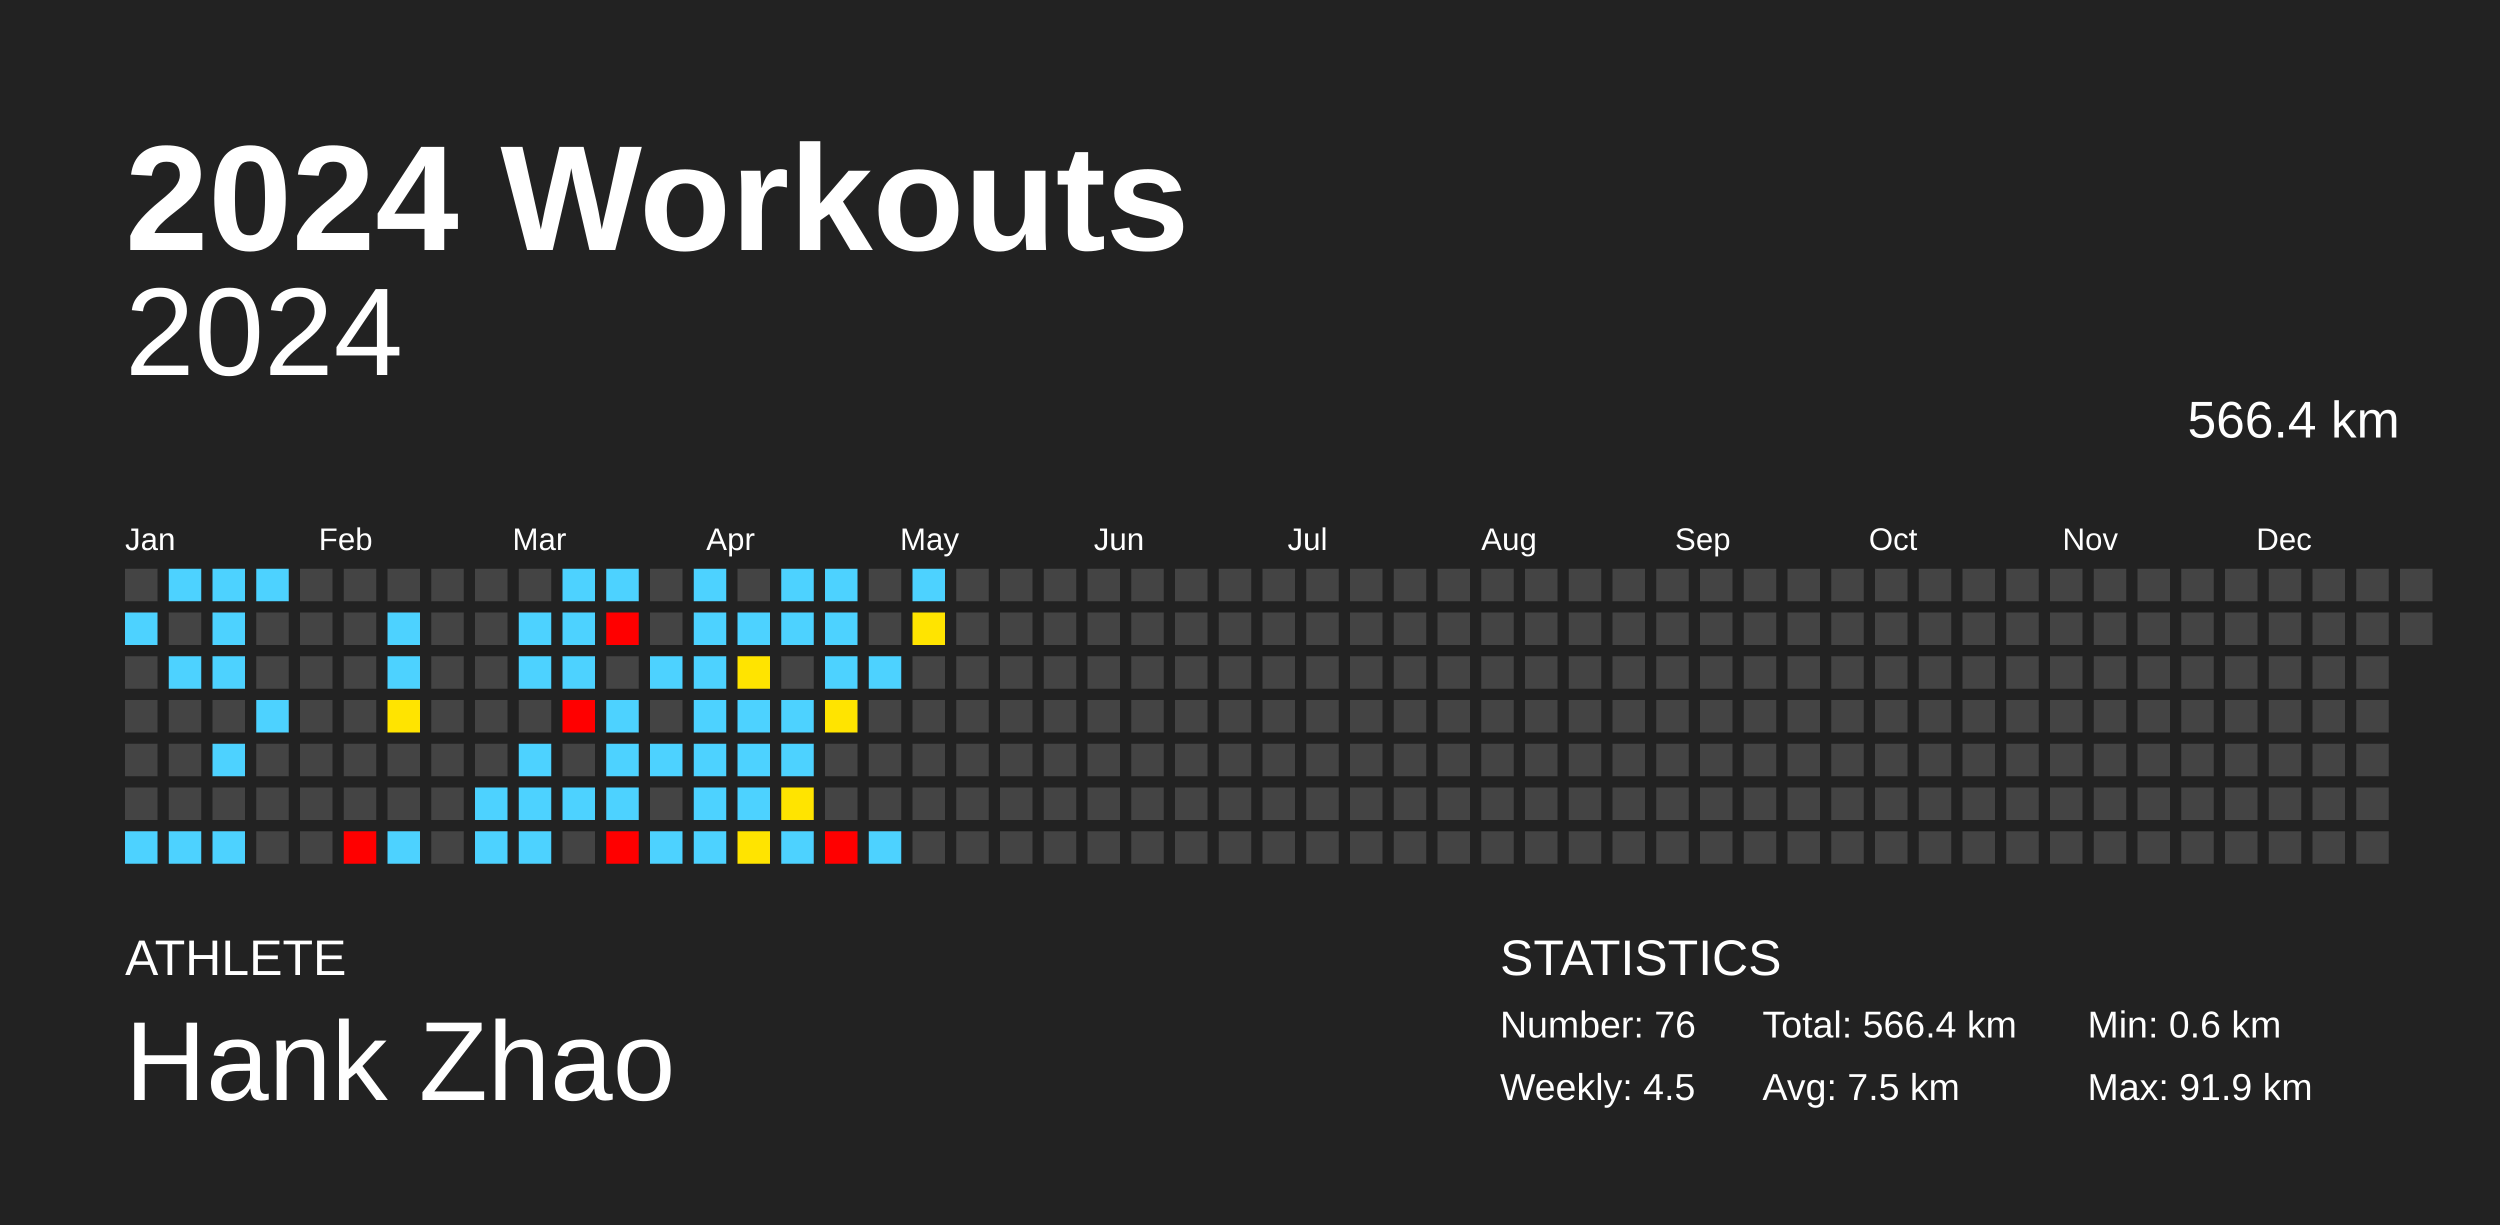
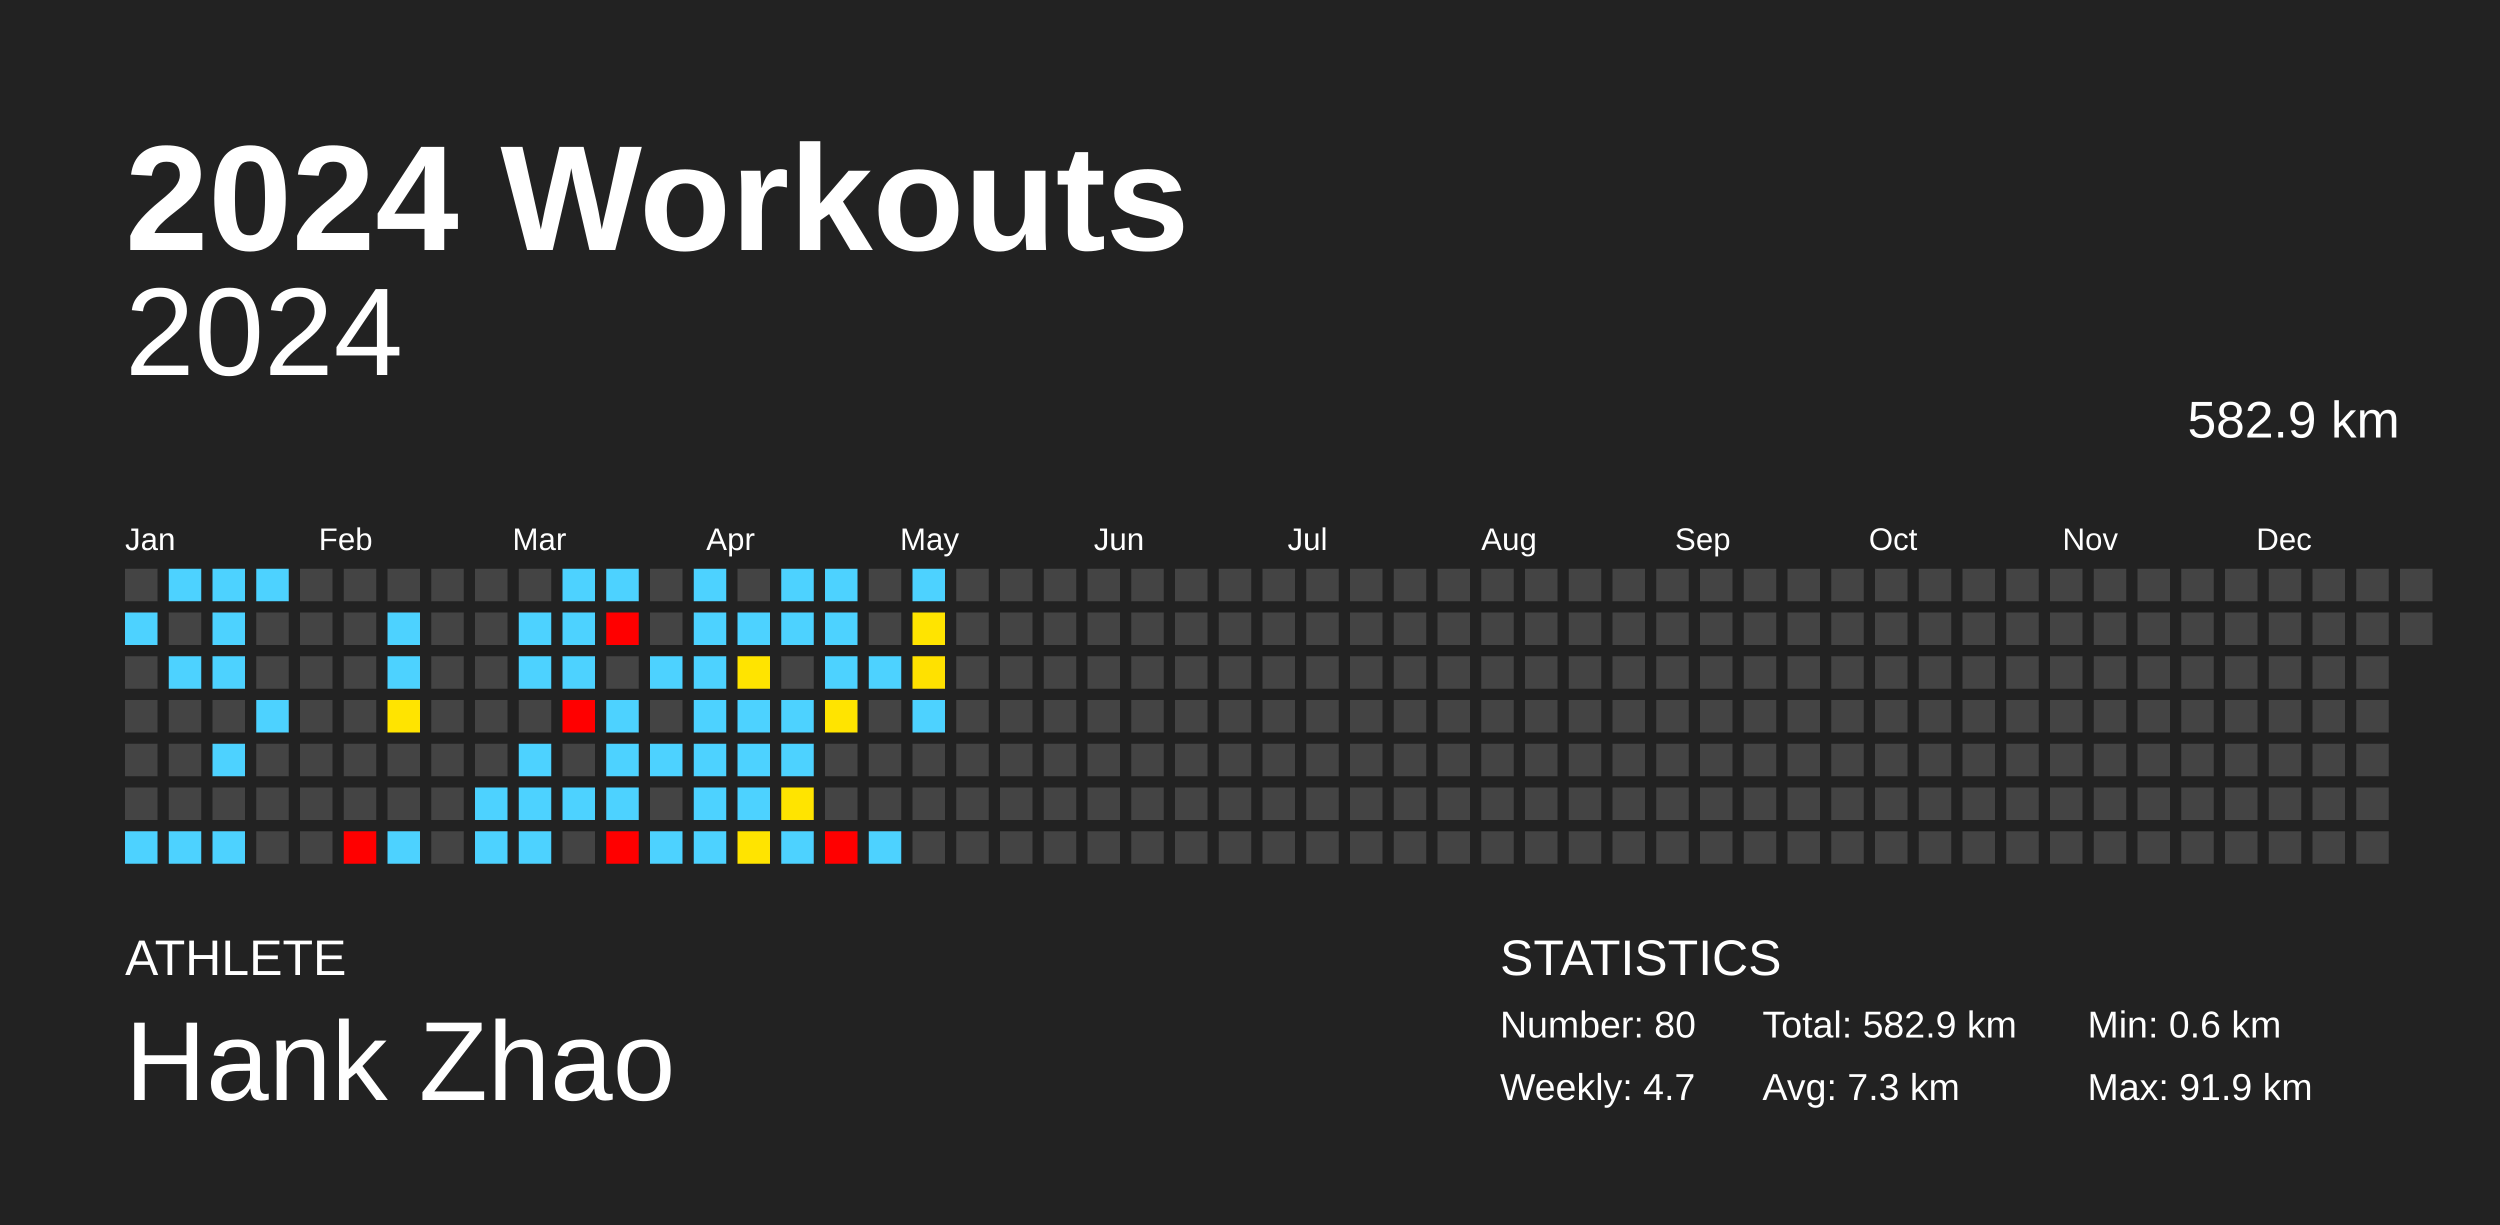
<svg xmlns="http://www.w3.org/2000/svg" baseProfile="full" height="98mm" version="1.1" viewBox="0,0,200,98" width="200mm">
  <defs />
  <rect fill="#222222" height="98" width="200" x="0" y="0" />
  <text fill="#FFFFFF" style="font-size:12px; font-family:Arial; font-weight:bold;" x="10" y="20">2024 Workouts</text>
  <text fill="#FFFFFF" style="font-size:4px; font-family:Arial" x="10" y="78">ATHLETE</text>
  <text fill="#FFFFFF" style="font-size:9px; font-family:Arial" x="10" y="88">Hank Zhao</text>
  <text fill="#FFFFFF" style="font-size:4px; font-family:Arial" x="120" y="78">STATISTICS</text>
-   <text fill="#FFFFFF" style="font-size:3px; font-family:Arial" x="120" y="83">Number: 76</text>
-   <text fill="#FFFFFF" style="font-size:3px; font-family:Arial" x="120" y="88">Weekly: 4.5</text>
-   <text fill="#FFFFFF" style="font-size:3px; font-family:Arial" x="141" y="83">Total: 566.4 km</text>
-   <text fill="#FFFFFF" style="font-size:3px; font-family:Arial" x="141" y="88">Avg: 7.5 km</text>
+   <text fill="#FFFFFF" style="font-size:3px; font-family:Arial" x="120" y="83">Number: 80</text>
+   <text fill="#FFFFFF" style="font-size:3px; font-family:Arial" x="120" y="88">Weekly: 4.7</text>
+   <text fill="#FFFFFF" style="font-size:3px; font-family:Arial" x="141" y="83">Total: 582.9 km</text>
+   <text fill="#FFFFFF" style="font-size:3px; font-family:Arial" x="141" y="88">Avg: 7.3 km</text>
  <text fill="#FFFFFF" style="font-size:3px; font-family:Arial" x="167" y="83">Min: 0.6 km</text>
  <text fill="#FFFFFF" style="font-size:3px; font-family:Arial" x="167" y="88">Max: 91.9 km</text>
  <text alignment-baseline="hanging" fill="#FFFFFF" style="font-size:10.0px; font-family:Arial;" x="10" y="30">2024</text>
-   <text alignment-baseline="hanging" fill="#FFFFFF" style="font-size:4.125px; font-family:Arial;" x="175" y="35">566.4 km</text>
+   <text alignment-baseline="hanging" fill="#FFFFFF" style="font-size:4.125px; font-family:Arial;" x="175" y="35">582.9 km</text>
  <text fill="#FFFFFF" style="font-size:2.5px; font-family:Arial" x="10.0" y="44">Jan</text>
  <text fill="#FFFFFF" style="font-size:2.5px; font-family:Arial" x="25.5" y="44">Feb</text>
  <text fill="#FFFFFF" style="font-size:2.5px; font-family:Arial" x="41.0" y="44">Mar</text>
  <text fill="#FFFFFF" style="font-size:2.5px; font-family:Arial" x="56.5" y="44">Apr</text>
  <text fill="#FFFFFF" style="font-size:2.5px; font-family:Arial" x="72.0" y="44">May</text>
  <text fill="#FFFFFF" style="font-size:2.5px; font-family:Arial" x="87.5" y="44">Jun</text>
  <text fill="#FFFFFF" style="font-size:2.5px; font-family:Arial" x="103.0" y="44">Jul</text>
  <text fill="#FFFFFF" style="font-size:2.5px; font-family:Arial" x="118.5" y="44">Aug</text>
  <text fill="#FFFFFF" style="font-size:2.5px; font-family:Arial" x="134.0" y="44">Sep</text>
  <text fill="#FFFFFF" style="font-size:2.5px; font-family:Arial" x="149.5" y="44">Oct</text>
  <text fill="#FFFFFF" style="font-size:2.5px; font-family:Arial" x="165.0" y="44">Nov</text>
  <text fill="#FFFFFF" style="font-size:2.5px; font-family:Arial" x="180.5" y="44">Dec</text>
  <rect fill="#444444" height="2.6" width="2.6" x="10.0" y="45.5" />
  <rect fill="#4dd2ff" height="2.6" width="2.6" x="10.0" y="49.0" />
  <rect fill="#444444" height="2.6" width="2.6" x="10.0" y="52.5" />
  <rect fill="#444444" height="2.6" width="2.6" x="10.0" y="56.0" />
  <rect fill="#444444" height="2.6" width="2.6" x="10.0" y="59.5" />
  <rect fill="#444444" height="2.6" width="2.6" x="10.0" y="63.0" />
  <rect fill="#4dd2ff" height="2.6" width="2.6" x="10.0" y="66.5" />
  <rect fill="#4dd2ff" height="2.6" width="2.6" x="13.5" y="45.5" />
  <rect fill="#444444" height="2.6" width="2.6" x="13.5" y="49.0" />
  <rect fill="#4dd2ff" height="2.6" width="2.6" x="13.5" y="52.5" />
  <rect fill="#444444" height="2.6" width="2.6" x="13.5" y="56.0" />
  <rect fill="#444444" height="2.6" width="2.6" x="13.5" y="59.5" />
  <rect fill="#444444" height="2.6" width="2.6" x="13.5" y="63.0" />
  <rect fill="#4dd2ff" height="2.6" width="2.6" x="13.5" y="66.5" />
  <rect fill="#4dd2ff" height="2.6" width="2.6" x="17.0" y="45.5" />
  <rect fill="#4dd2ff" height="2.6" width="2.6" x="17.0" y="49.0" />
  <rect fill="#4dd2ff" height="2.6" width="2.6" x="17.0" y="52.5" />
  <rect fill="#444444" height="2.6" width="2.6" x="17.0" y="56.0" />
  <rect fill="#4dd2ff" height="2.6" width="2.6" x="17.0" y="59.5" />
  <rect fill="#444444" height="2.6" width="2.6" x="17.0" y="63.0" />
  <rect fill="#4dd2ff" height="2.6" width="2.6" x="17.0" y="66.5" />
  <rect fill="#4dd2ff" height="2.6" width="2.6" x="20.5" y="45.5" />
  <rect fill="#444444" height="2.6" width="2.6" x="20.5" y="49.0" />
  <rect fill="#444444" height="2.6" width="2.6" x="20.5" y="52.5" />
  <rect fill="#4dd2ff" height="2.6" width="2.6" x="20.5" y="56.0" />
  <rect fill="#444444" height="2.6" width="2.6" x="20.5" y="59.5" />
  <rect fill="#444444" height="2.6" width="2.6" x="20.5" y="63.0" />
  <rect fill="#444444" height="2.6" width="2.6" x="20.5" y="66.5" />
  <rect fill="#444444" height="2.6" width="2.6" x="24.0" y="45.5" />
  <rect fill="#444444" height="2.6" width="2.6" x="24.0" y="49.0" />
  <rect fill="#444444" height="2.6" width="2.6" x="24.0" y="52.5" />
  <rect fill="#444444" height="2.6" width="2.6" x="24.0" y="56.0" />
  <rect fill="#444444" height="2.6" width="2.6" x="24.0" y="59.5" />
  <rect fill="#444444" height="2.6" width="2.6" x="24.0" y="63.0" />
  <rect fill="#444444" height="2.6" width="2.6" x="24.0" y="66.5" />
  <rect fill="#444444" height="2.6" width="2.6" x="27.5" y="45.5" />
  <rect fill="#444444" height="2.6" width="2.6" x="27.5" y="49.0" />
  <rect fill="#444444" height="2.6" width="2.6" x="27.5" y="52.5" />
  <rect fill="#444444" height="2.6" width="2.6" x="27.5" y="56.0" />
  <rect fill="#444444" height="2.6" width="2.6" x="27.5" y="59.5" />
  <rect fill="#444444" height="2.6" width="2.6" x="27.5" y="63.0" />
  <rect fill="red" height="2.6" width="2.6" x="27.5" y="66.5" />
  <rect fill="#444444" height="2.6" width="2.6" x="31.0" y="45.5" />
  <rect fill="#4dd2ff" height="2.6" width="2.6" x="31.0" y="49.0" />
  <rect fill="#4dd2ff" height="2.6" width="2.6" x="31.0" y="52.5" />
  <rect fill="#ffe400" height="2.6" width="2.6" x="31.0" y="56.0" />
  <rect fill="#444444" height="2.6" width="2.6" x="31.0" y="59.5" />
  <rect fill="#444444" height="2.6" width="2.6" x="31.0" y="63.0" />
  <rect fill="#4dd2ff" height="2.6" width="2.6" x="31.0" y="66.5" />
  <rect fill="#444444" height="2.6" width="2.6" x="34.5" y="45.5" />
  <rect fill="#444444" height="2.6" width="2.6" x="34.5" y="49.0" />
  <rect fill="#444444" height="2.6" width="2.6" x="34.5" y="52.5" />
  <rect fill="#444444" height="2.6" width="2.6" x="34.5" y="56.0" />
  <rect fill="#444444" height="2.6" width="2.6" x="34.5" y="59.5" />
  <rect fill="#444444" height="2.6" width="2.6" x="34.5" y="63.0" />
  <rect fill="#444444" height="2.6" width="2.6" x="34.5" y="66.5" />
  <rect fill="#444444" height="2.6" width="2.6" x="38.0" y="45.5" />
  <rect fill="#444444" height="2.6" width="2.6" x="38.0" y="49.0" />
  <rect fill="#444444" height="2.6" width="2.6" x="38.0" y="52.5" />
  <rect fill="#444444" height="2.6" width="2.6" x="38.0" y="56.0" />
  <rect fill="#444444" height="2.6" width="2.6" x="38.0" y="59.5" />
  <rect fill="#4dd2ff" height="2.6" width="2.6" x="38.0" y="63.0" />
  <rect fill="#4dd2ff" height="2.6" width="2.6" x="38.0" y="66.5" />
  <rect fill="#444444" height="2.6" width="2.6" x="41.5" y="45.5" />
  <rect fill="#4dd2ff" height="2.6" width="2.6" x="41.5" y="49.0" />
  <rect fill="#4dd2ff" height="2.6" width="2.6" x="41.5" y="52.5" />
  <rect fill="#444444" height="2.6" width="2.6" x="41.5" y="56.0" />
  <rect fill="#4dd2ff" height="2.6" width="2.6" x="41.5" y="59.5" />
  <rect fill="#4dd2ff" height="2.6" width="2.6" x="41.5" y="63.0" />
  <rect fill="#4dd2ff" height="2.6" width="2.6" x="41.5" y="66.5" />
  <rect fill="#4dd2ff" height="2.6" width="2.6" x="45.0" y="45.5" />
  <rect fill="#4dd2ff" height="2.6" width="2.6" x="45.0" y="49.0" />
  <rect fill="#4dd2ff" height="2.6" width="2.6" x="45.0" y="52.5" />
  <rect fill="red" height="2.6" width="2.6" x="45.0" y="56.0" />
  <rect fill="#444444" height="2.6" width="2.6" x="45.0" y="59.5" />
  <rect fill="#4dd2ff" height="2.6" width="2.6" x="45.0" y="63.0" />
  <rect fill="#444444" height="2.6" width="2.6" x="45.0" y="66.5" />
  <rect fill="#4dd2ff" height="2.6" width="2.6" x="48.5" y="45.5" />
  <rect fill="red" height="2.6" width="2.6" x="48.5" y="49.0" />
  <rect fill="#444444" height="2.6" width="2.6" x="48.5" y="52.5" />
  <rect fill="#4dd2ff" height="2.6" width="2.6" x="48.5" y="56.0" />
  <rect fill="#4dd2ff" height="2.6" width="2.6" x="48.5" y="59.5" />
  <rect fill="#4dd2ff" height="2.6" width="2.6" x="48.5" y="63.0" />
  <rect fill="red" height="2.6" width="2.6" x="48.5" y="66.5" />
  <rect fill="#444444" height="2.6" width="2.6" x="52.0" y="45.5" />
  <rect fill="#444444" height="2.6" width="2.6" x="52.0" y="49.0" />
  <rect fill="#4dd2ff" height="2.6" width="2.6" x="52.0" y="52.5" />
  <rect fill="#444444" height="2.6" width="2.6" x="52.0" y="56.0" />
  <rect fill="#4dd2ff" height="2.6" width="2.6" x="52.0" y="59.5" />
  <rect fill="#444444" height="2.6" width="2.6" x="52.0" y="63.0" />
  <rect fill="#4dd2ff" height="2.6" width="2.6" x="52.0" y="66.5" />
  <rect fill="#4dd2ff" height="2.6" width="2.6" x="55.5" y="45.5" />
  <rect fill="#4dd2ff" height="2.6" width="2.6" x="55.5" y="49.0" />
  <rect fill="#4dd2ff" height="2.6" width="2.6" x="55.5" y="52.5" />
  <rect fill="#4dd2ff" height="2.6" width="2.6" x="55.5" y="56.0" />
  <rect fill="#4dd2ff" height="2.6" width="2.6" x="55.5" y="59.5" />
  <rect fill="#4dd2ff" height="2.6" width="2.6" x="55.5" y="63.0" />
  <rect fill="#4dd2ff" height="2.6" width="2.6" x="55.5" y="66.5" />
  <rect fill="#444444" height="2.6" width="2.6" x="59.0" y="45.5" />
  <rect fill="#4dd2ff" height="2.6" width="2.6" x="59.0" y="49.0" />
  <rect fill="#ffe400" height="2.6" width="2.6" x="59.0" y="52.5" />
  <rect fill="#4dd2ff" height="2.6" width="2.6" x="59.0" y="56.0" />
  <rect fill="#4dd2ff" height="2.6" width="2.6" x="59.0" y="59.5" />
  <rect fill="#4dd2ff" height="2.6" width="2.6" x="59.0" y="63.0" />
  <rect fill="#ffe400" height="2.6" width="2.6" x="59.0" y="66.5" />
  <rect fill="#4dd2ff" height="2.6" width="2.6" x="62.5" y="45.5" />
  <rect fill="#4dd2ff" height="2.6" width="2.6" x="62.5" y="49.0" />
  <rect fill="#444444" height="2.6" width="2.6" x="62.5" y="52.5" />
  <rect fill="#4dd2ff" height="2.6" width="2.6" x="62.5" y="56.0" />
  <rect fill="#4dd2ff" height="2.6" width="2.6" x="62.5" y="59.5" />
  <rect fill="#ffe400" height="2.6" width="2.6" x="62.5" y="63.0" />
  <rect fill="#4dd2ff" height="2.6" width="2.6" x="62.5" y="66.5" />
  <rect fill="#4dd2ff" height="2.6" width="2.6" x="66.0" y="45.5" />
  <rect fill="#4dd2ff" height="2.6" width="2.6" x="66.0" y="49.0" />
  <rect fill="#4dd2ff" height="2.6" width="2.6" x="66.0" y="52.5" />
  <rect fill="#ffe400" height="2.6" width="2.6" x="66.0" y="56.0" />
  <rect fill="#444444" height="2.6" width="2.6" x="66.0" y="59.5" />
  <rect fill="#444444" height="2.6" width="2.6" x="66.0" y="63.0" />
  <rect fill="red" height="2.6" width="2.6" x="66.0" y="66.5" />
  <rect fill="#444444" height="2.6" width="2.6" x="69.5" y="45.5" />
  <rect fill="#444444" height="2.6" width="2.6" x="69.5" y="49.0" />
  <rect fill="#4dd2ff" height="2.6" width="2.6" x="69.5" y="52.5" />
  <rect fill="#444444" height="2.6" width="2.6" x="69.5" y="56.0" />
  <rect fill="#444444" height="2.6" width="2.6" x="69.5" y="59.5" />
  <rect fill="#444444" height="2.6" width="2.6" x="69.5" y="63.0" />
  <rect fill="#4dd2ff" height="2.6" width="2.6" x="69.5" y="66.5" />
  <rect fill="#4dd2ff" height="2.6" width="2.6" x="73.0" y="45.5" />
  <rect fill="#ffe400" height="2.6" width="2.6" x="73.0" y="49.0" />
-   <rect fill="#444444" height="2.6" width="2.6" x="73.0" y="52.5" />
-   <rect fill="#444444" height="2.6" width="2.6" x="73.0" y="56.0" />
+   <rect fill="#ffe100" height="2.6" width="2.6" x="73.0" y="52.5" />
+   <rect fill="#4dd2ff" height="2.6" width="2.6" x="73.0" y="56.0" />
  <rect fill="#444444" height="2.6" width="2.6" x="73.0" y="59.5" />
  <rect fill="#444444" height="2.6" width="2.6" x="73.0" y="63.0" />
  <rect fill="#444444" height="2.6" width="2.6" x="73.0" y="66.5" />
  <rect fill="#444444" height="2.6" width="2.6" x="76.5" y="45.5" />
  <rect fill="#444444" height="2.6" width="2.6" x="76.5" y="49.0" />
  <rect fill="#444444" height="2.6" width="2.6" x="76.5" y="52.5" />
  <rect fill="#444444" height="2.6" width="2.6" x="76.5" y="56.0" />
  <rect fill="#444444" height="2.6" width="2.6" x="76.5" y="59.5" />
  <rect fill="#444444" height="2.6" width="2.6" x="76.5" y="63.0" />
  <rect fill="#444444" height="2.6" width="2.6" x="76.5" y="66.5" />
  <rect fill="#444444" height="2.6" width="2.6" x="80.0" y="45.5" />
  <rect fill="#444444" height="2.6" width="2.6" x="80.0" y="49.0" />
  <rect fill="#444444" height="2.6" width="2.6" x="80.0" y="52.5" />
  <rect fill="#444444" height="2.6" width="2.6" x="80.0" y="56.0" />
  <rect fill="#444444" height="2.6" width="2.6" x="80.0" y="59.5" />
  <rect fill="#444444" height="2.6" width="2.6" x="80.0" y="63.0" />
  <rect fill="#444444" height="2.6" width="2.6" x="80.0" y="66.5" />
  <rect fill="#444444" height="2.6" width="2.6" x="83.5" y="45.5" />
  <rect fill="#444444" height="2.6" width="2.6" x="83.5" y="49.0" />
  <rect fill="#444444" height="2.6" width="2.6" x="83.5" y="52.5" />
  <rect fill="#444444" height="2.6" width="2.6" x="83.5" y="56.0" />
  <rect fill="#444444" height="2.6" width="2.6" x="83.5" y="59.5" />
  <rect fill="#444444" height="2.6" width="2.6" x="83.5" y="63.0" />
  <rect fill="#444444" height="2.6" width="2.6" x="83.5" y="66.5" />
  <rect fill="#444444" height="2.6" width="2.6" x="87.0" y="45.5" />
  <rect fill="#444444" height="2.6" width="2.6" x="87.0" y="49.0" />
  <rect fill="#444444" height="2.6" width="2.6" x="87.0" y="52.5" />
  <rect fill="#444444" height="2.6" width="2.6" x="87.0" y="56.0" />
  <rect fill="#444444" height="2.6" width="2.6" x="87.0" y="59.5" />
  <rect fill="#444444" height="2.6" width="2.6" x="87.0" y="63.0" />
  <rect fill="#444444" height="2.6" width="2.6" x="87.0" y="66.5" />
  <rect fill="#444444" height="2.6" width="2.6" x="90.5" y="45.5" />
  <rect fill="#444444" height="2.6" width="2.6" x="90.5" y="49.0" />
  <rect fill="#444444" height="2.6" width="2.6" x="90.5" y="52.5" />
  <rect fill="#444444" height="2.6" width="2.6" x="90.5" y="56.0" />
  <rect fill="#444444" height="2.6" width="2.6" x="90.5" y="59.5" />
  <rect fill="#444444" height="2.6" width="2.6" x="90.5" y="63.0" />
  <rect fill="#444444" height="2.6" width="2.6" x="90.5" y="66.5" />
  <rect fill="#444444" height="2.6" width="2.6" x="94.0" y="45.5" />
  <rect fill="#444444" height="2.6" width="2.6" x="94.0" y="49.0" />
  <rect fill="#444444" height="2.6" width="2.6" x="94.0" y="52.5" />
  <rect fill="#444444" height="2.6" width="2.6" x="94.0" y="56.0" />
  <rect fill="#444444" height="2.6" width="2.6" x="94.0" y="59.5" />
  <rect fill="#444444" height="2.6" width="2.6" x="94.0" y="63.0" />
  <rect fill="#444444" height="2.6" width="2.6" x="94.0" y="66.5" />
  <rect fill="#444444" height="2.6" width="2.6" x="97.5" y="45.5" />
  <rect fill="#444444" height="2.6" width="2.6" x="97.5" y="49.0" />
  <rect fill="#444444" height="2.6" width="2.6" x="97.5" y="52.5" />
  <rect fill="#444444" height="2.6" width="2.6" x="97.5" y="56.0" />
  <rect fill="#444444" height="2.6" width="2.6" x="97.5" y="59.5" />
  <rect fill="#444444" height="2.6" width="2.6" x="97.5" y="63.0" />
  <rect fill="#444444" height="2.6" width="2.6" x="97.5" y="66.5" />
  <rect fill="#444444" height="2.6" width="2.6" x="101.0" y="45.5" />
  <rect fill="#444444" height="2.6" width="2.6" x="101.0" y="49.0" />
  <rect fill="#444444" height="2.6" width="2.6" x="101.0" y="52.5" />
  <rect fill="#444444" height="2.6" width="2.6" x="101.0" y="56.0" />
  <rect fill="#444444" height="2.6" width="2.6" x="101.0" y="59.5" />
  <rect fill="#444444" height="2.6" width="2.6" x="101.0" y="63.0" />
  <rect fill="#444444" height="2.6" width="2.6" x="101.0" y="66.5" />
  <rect fill="#444444" height="2.6" width="2.6" x="104.5" y="45.5" />
  <rect fill="#444444" height="2.6" width="2.6" x="104.5" y="49.0" />
  <rect fill="#444444" height="2.6" width="2.6" x="104.5" y="52.5" />
  <rect fill="#444444" height="2.6" width="2.6" x="104.5" y="56.0" />
  <rect fill="#444444" height="2.6" width="2.6" x="104.5" y="59.5" />
  <rect fill="#444444" height="2.6" width="2.6" x="104.5" y="63.0" />
  <rect fill="#444444" height="2.6" width="2.6" x="104.5" y="66.5" />
  <rect fill="#444444" height="2.6" width="2.6" x="108.0" y="45.5" />
  <rect fill="#444444" height="2.6" width="2.6" x="108.0" y="49.0" />
  <rect fill="#444444" height="2.6" width="2.6" x="108.0" y="52.5" />
  <rect fill="#444444" height="2.6" width="2.6" x="108.0" y="56.0" />
  <rect fill="#444444" height="2.6" width="2.6" x="108.0" y="59.5" />
  <rect fill="#444444" height="2.6" width="2.6" x="108.0" y="63.0" />
  <rect fill="#444444" height="2.6" width="2.6" x="108.0" y="66.5" />
  <rect fill="#444444" height="2.6" width="2.6" x="111.5" y="45.5" />
  <rect fill="#444444" height="2.6" width="2.6" x="111.5" y="49.0" />
  <rect fill="#444444" height="2.6" width="2.6" x="111.5" y="52.5" />
  <rect fill="#444444" height="2.6" width="2.6" x="111.5" y="56.0" />
  <rect fill="#444444" height="2.6" width="2.6" x="111.5" y="59.5" />
  <rect fill="#444444" height="2.6" width="2.6" x="111.5" y="63.0" />
  <rect fill="#444444" height="2.6" width="2.6" x="111.5" y="66.5" />
  <rect fill="#444444" height="2.6" width="2.6" x="115.0" y="45.5" />
  <rect fill="#444444" height="2.6" width="2.6" x="115.0" y="49.0" />
  <rect fill="#444444" height="2.6" width="2.6" x="115.0" y="52.5" />
  <rect fill="#444444" height="2.6" width="2.6" x="115.0" y="56.0" />
  <rect fill="#444444" height="2.6" width="2.6" x="115.0" y="59.5" />
  <rect fill="#444444" height="2.6" width="2.6" x="115.0" y="63.0" />
  <rect fill="#444444" height="2.6" width="2.6" x="115.0" y="66.5" />
  <rect fill="#444444" height="2.6" width="2.6" x="118.5" y="45.5" />
  <rect fill="#444444" height="2.6" width="2.6" x="118.5" y="49.0" />
  <rect fill="#444444" height="2.6" width="2.6" x="118.5" y="52.5" />
  <rect fill="#444444" height="2.6" width="2.6" x="118.5" y="56.0" />
  <rect fill="#444444" height="2.6" width="2.6" x="118.5" y="59.5" />
  <rect fill="#444444" height="2.6" width="2.6" x="118.5" y="63.0" />
  <rect fill="#444444" height="2.6" width="2.6" x="118.5" y="66.5" />
  <rect fill="#444444" height="2.6" width="2.6" x="122.0" y="45.5" />
  <rect fill="#444444" height="2.6" width="2.6" x="122.0" y="49.0" />
  <rect fill="#444444" height="2.6" width="2.6" x="122.0" y="52.5" />
  <rect fill="#444444" height="2.6" width="2.6" x="122.0" y="56.0" />
  <rect fill="#444444" height="2.6" width="2.6" x="122.0" y="59.5" />
  <rect fill="#444444" height="2.6" width="2.6" x="122.0" y="63.0" />
  <rect fill="#444444" height="2.6" width="2.6" x="122.0" y="66.5" />
  <rect fill="#444444" height="2.6" width="2.6" x="125.5" y="45.5" />
  <rect fill="#444444" height="2.6" width="2.6" x="125.5" y="49.0" />
  <rect fill="#444444" height="2.6" width="2.6" x="125.5" y="52.5" />
  <rect fill="#444444" height="2.6" width="2.6" x="125.5" y="56.0" />
  <rect fill="#444444" height="2.6" width="2.6" x="125.5" y="59.5" />
  <rect fill="#444444" height="2.6" width="2.6" x="125.5" y="63.0" />
  <rect fill="#444444" height="2.6" width="2.6" x="125.5" y="66.5" />
  <rect fill="#444444" height="2.6" width="2.6" x="129.0" y="45.5" />
  <rect fill="#444444" height="2.6" width="2.6" x="129.0" y="49.0" />
  <rect fill="#444444" height="2.6" width="2.6" x="129.0" y="52.5" />
  <rect fill="#444444" height="2.6" width="2.6" x="129.0" y="56.0" />
  <rect fill="#444444" height="2.6" width="2.6" x="129.0" y="59.5" />
  <rect fill="#444444" height="2.6" width="2.6" x="129.0" y="63.0" />
  <rect fill="#444444" height="2.6" width="2.6" x="129.0" y="66.5" />
  <rect fill="#444444" height="2.6" width="2.6" x="132.5" y="45.5" />
  <rect fill="#444444" height="2.6" width="2.6" x="132.5" y="49.0" />
  <rect fill="#444444" height="2.6" width="2.6" x="132.5" y="52.5" />
  <rect fill="#444444" height="2.6" width="2.6" x="132.5" y="56.0" />
  <rect fill="#444444" height="2.6" width="2.6" x="132.5" y="59.5" />
  <rect fill="#444444" height="2.6" width="2.6" x="132.5" y="63.0" />
  <rect fill="#444444" height="2.6" width="2.6" x="132.5" y="66.5" />
  <rect fill="#444444" height="2.6" width="2.6" x="136.0" y="45.5" />
  <rect fill="#444444" height="2.6" width="2.6" x="136.0" y="49.0" />
  <rect fill="#444444" height="2.6" width="2.6" x="136.0" y="52.5" />
  <rect fill="#444444" height="2.6" width="2.6" x="136.0" y="56.0" />
  <rect fill="#444444" height="2.6" width="2.6" x="136.0" y="59.5" />
  <rect fill="#444444" height="2.6" width="2.6" x="136.0" y="63.0" />
  <rect fill="#444444" height="2.6" width="2.6" x="136.0" y="66.5" />
  <rect fill="#444444" height="2.6" width="2.6" x="139.5" y="45.5" />
  <rect fill="#444444" height="2.6" width="2.6" x="139.5" y="49.0" />
  <rect fill="#444444" height="2.6" width="2.6" x="139.5" y="52.5" />
  <rect fill="#444444" height="2.6" width="2.6" x="139.5" y="56.0" />
  <rect fill="#444444" height="2.6" width="2.6" x="139.5" y="59.5" />
  <rect fill="#444444" height="2.6" width="2.6" x="139.5" y="63.0" />
  <rect fill="#444444" height="2.6" width="2.6" x="139.5" y="66.5" />
  <rect fill="#444444" height="2.6" width="2.6" x="143.0" y="45.5" />
  <rect fill="#444444" height="2.6" width="2.6" x="143.0" y="49.0" />
  <rect fill="#444444" height="2.6" width="2.6" x="143.0" y="52.5" />
  <rect fill="#444444" height="2.6" width="2.6" x="143.0" y="56.0" />
  <rect fill="#444444" height="2.6" width="2.6" x="143.0" y="59.5" />
  <rect fill="#444444" height="2.6" width="2.6" x="143.0" y="63.0" />
  <rect fill="#444444" height="2.6" width="2.6" x="143.0" y="66.5" />
  <rect fill="#444444" height="2.6" width="2.6" x="146.5" y="45.5" />
  <rect fill="#444444" height="2.6" width="2.6" x="146.5" y="49.0" />
  <rect fill="#444444" height="2.6" width="2.6" x="146.5" y="52.5" />
  <rect fill="#444444" height="2.6" width="2.6" x="146.5" y="56.0" />
  <rect fill="#444444" height="2.6" width="2.6" x="146.5" y="59.5" />
  <rect fill="#444444" height="2.6" width="2.6" x="146.5" y="63.0" />
  <rect fill="#444444" height="2.6" width="2.6" x="146.5" y="66.5" />
  <rect fill="#444444" height="2.6" width="2.6" x="150.0" y="45.5" />
  <rect fill="#444444" height="2.6" width="2.6" x="150.0" y="49.0" />
  <rect fill="#444444" height="2.6" width="2.6" x="150.0" y="52.5" />
  <rect fill="#444444" height="2.6" width="2.6" x="150.0" y="56.0" />
  <rect fill="#444444" height="2.6" width="2.6" x="150.0" y="59.5" />
  <rect fill="#444444" height="2.6" width="2.6" x="150.0" y="63.0" />
  <rect fill="#444444" height="2.6" width="2.6" x="150.0" y="66.5" />
  <rect fill="#444444" height="2.6" width="2.6" x="153.5" y="45.5" />
  <rect fill="#444444" height="2.6" width="2.6" x="153.5" y="49.0" />
  <rect fill="#444444" height="2.6" width="2.6" x="153.5" y="52.5" />
  <rect fill="#444444" height="2.6" width="2.6" x="153.5" y="56.0" />
  <rect fill="#444444" height="2.6" width="2.6" x="153.5" y="59.5" />
  <rect fill="#444444" height="2.6" width="2.6" x="153.5" y="63.0" />
  <rect fill="#444444" height="2.6" width="2.6" x="153.5" y="66.5" />
  <rect fill="#444444" height="2.6" width="2.6" x="157.0" y="45.5" />
  <rect fill="#444444" height="2.6" width="2.6" x="157.0" y="49.0" />
  <rect fill="#444444" height="2.6" width="2.6" x="157.0" y="52.5" />
  <rect fill="#444444" height="2.6" width="2.6" x="157.0" y="56.0" />
  <rect fill="#444444" height="2.6" width="2.6" x="157.0" y="59.5" />
  <rect fill="#444444" height="2.6" width="2.6" x="157.0" y="63.0" />
  <rect fill="#444444" height="2.6" width="2.6" x="157.0" y="66.5" />
  <rect fill="#444444" height="2.6" width="2.6" x="160.5" y="45.5" />
  <rect fill="#444444" height="2.6" width="2.6" x="160.5" y="49.0" />
  <rect fill="#444444" height="2.6" width="2.6" x="160.5" y="52.5" />
  <rect fill="#444444" height="2.6" width="2.6" x="160.5" y="56.0" />
  <rect fill="#444444" height="2.6" width="2.6" x="160.5" y="59.5" />
  <rect fill="#444444" height="2.6" width="2.6" x="160.5" y="63.0" />
  <rect fill="#444444" height="2.6" width="2.6" x="160.5" y="66.5" />
  <rect fill="#444444" height="2.6" width="2.6" x="164.0" y="45.5" />
  <rect fill="#444444" height="2.6" width="2.6" x="164.0" y="49.0" />
  <rect fill="#444444" height="2.6" width="2.6" x="164.0" y="52.5" />
  <rect fill="#444444" height="2.6" width="2.6" x="164.0" y="56.0" />
  <rect fill="#444444" height="2.6" width="2.6" x="164.0" y="59.5" />
  <rect fill="#444444" height="2.6" width="2.6" x="164.0" y="63.0" />
  <rect fill="#444444" height="2.6" width="2.6" x="164.0" y="66.5" />
  <rect fill="#444444" height="2.6" width="2.6" x="167.5" y="45.5" />
  <rect fill="#444444" height="2.6" width="2.6" x="167.5" y="49.0" />
  <rect fill="#444444" height="2.6" width="2.6" x="167.5" y="52.5" />
  <rect fill="#444444" height="2.6" width="2.6" x="167.5" y="56.0" />
  <rect fill="#444444" height="2.6" width="2.6" x="167.5" y="59.5" />
  <rect fill="#444444" height="2.6" width="2.6" x="167.5" y="63.0" />
  <rect fill="#444444" height="2.6" width="2.6" x="167.5" y="66.5" />
  <rect fill="#444444" height="2.6" width="2.6" x="171.0" y="45.5" />
  <rect fill="#444444" height="2.6" width="2.6" x="171.0" y="49.0" />
  <rect fill="#444444" height="2.6" width="2.6" x="171.0" y="52.5" />
  <rect fill="#444444" height="2.6" width="2.6" x="171.0" y="56.0" />
  <rect fill="#444444" height="2.6" width="2.6" x="171.0" y="59.5" />
  <rect fill="#444444" height="2.6" width="2.6" x="171.0" y="63.0" />
  <rect fill="#444444" height="2.6" width="2.6" x="171.0" y="66.5" />
  <rect fill="#444444" height="2.6" width="2.6" x="174.5" y="45.5" />
  <rect fill="#444444" height="2.6" width="2.6" x="174.5" y="49.0" />
  <rect fill="#444444" height="2.6" width="2.6" x="174.5" y="52.5" />
  <rect fill="#444444" height="2.6" width="2.6" x="174.5" y="56.0" />
  <rect fill="#444444" height="2.6" width="2.6" x="174.5" y="59.5" />
  <rect fill="#444444" height="2.6" width="2.6" x="174.5" y="63.0" />
  <rect fill="#444444" height="2.6" width="2.6" x="174.5" y="66.5" />
  <rect fill="#444444" height="2.6" width="2.6" x="178.0" y="45.5" />
  <rect fill="#444444" height="2.6" width="2.6" x="178.0" y="49.0" />
  <rect fill="#444444" height="2.6" width="2.6" x="178.0" y="52.5" />
  <rect fill="#444444" height="2.6" width="2.6" x="178.0" y="56.0" />
  <rect fill="#444444" height="2.6" width="2.6" x="178.0" y="59.5" />
  <rect fill="#444444" height="2.6" width="2.6" x="178.0" y="63.0" />
  <rect fill="#444444" height="2.6" width="2.6" x="178.0" y="66.5" />
  <rect fill="#444444" height="2.6" width="2.6" x="181.5" y="45.5" />
  <rect fill="#444444" height="2.6" width="2.6" x="181.5" y="49.0" />
  <rect fill="#444444" height="2.6" width="2.6" x="181.5" y="52.5" />
  <rect fill="#444444" height="2.6" width="2.6" x="181.5" y="56.0" />
  <rect fill="#444444" height="2.6" width="2.6" x="181.5" y="59.5" />
  <rect fill="#444444" height="2.6" width="2.6" x="181.5" y="63.0" />
  <rect fill="#444444" height="2.6" width="2.6" x="181.5" y="66.5" />
  <rect fill="#444444" height="2.6" width="2.6" x="185.0" y="45.5" />
  <rect fill="#444444" height="2.6" width="2.6" x="185.0" y="49.0" />
  <rect fill="#444444" height="2.6" width="2.6" x="185.0" y="52.5" />
  <rect fill="#444444" height="2.6" width="2.6" x="185.0" y="56.0" />
  <rect fill="#444444" height="2.6" width="2.6" x="185.0" y="59.5" />
  <rect fill="#444444" height="2.6" width="2.6" x="185.0" y="63.0" />
  <rect fill="#444444" height="2.6" width="2.6" x="185.0" y="66.5" />
  <rect fill="#444444" height="2.6" width="2.6" x="188.5" y="45.5" />
  <rect fill="#444444" height="2.6" width="2.6" x="188.5" y="49.0" />
  <rect fill="#444444" height="2.6" width="2.6" x="188.5" y="52.5" />
  <rect fill="#444444" height="2.6" width="2.6" x="188.5" y="56.0" />
  <rect fill="#444444" height="2.6" width="2.6" x="188.5" y="59.5" />
  <rect fill="#444444" height="2.6" width="2.6" x="188.5" y="63.0" />
  <rect fill="#444444" height="2.6" width="2.6" x="188.5" y="66.5" />
  <rect fill="#444444" height="2.6" width="2.6" x="192.0" y="45.5" />
  <rect fill="#444444" height="2.6" width="2.6" x="192.0" y="49.0" />
</svg>
